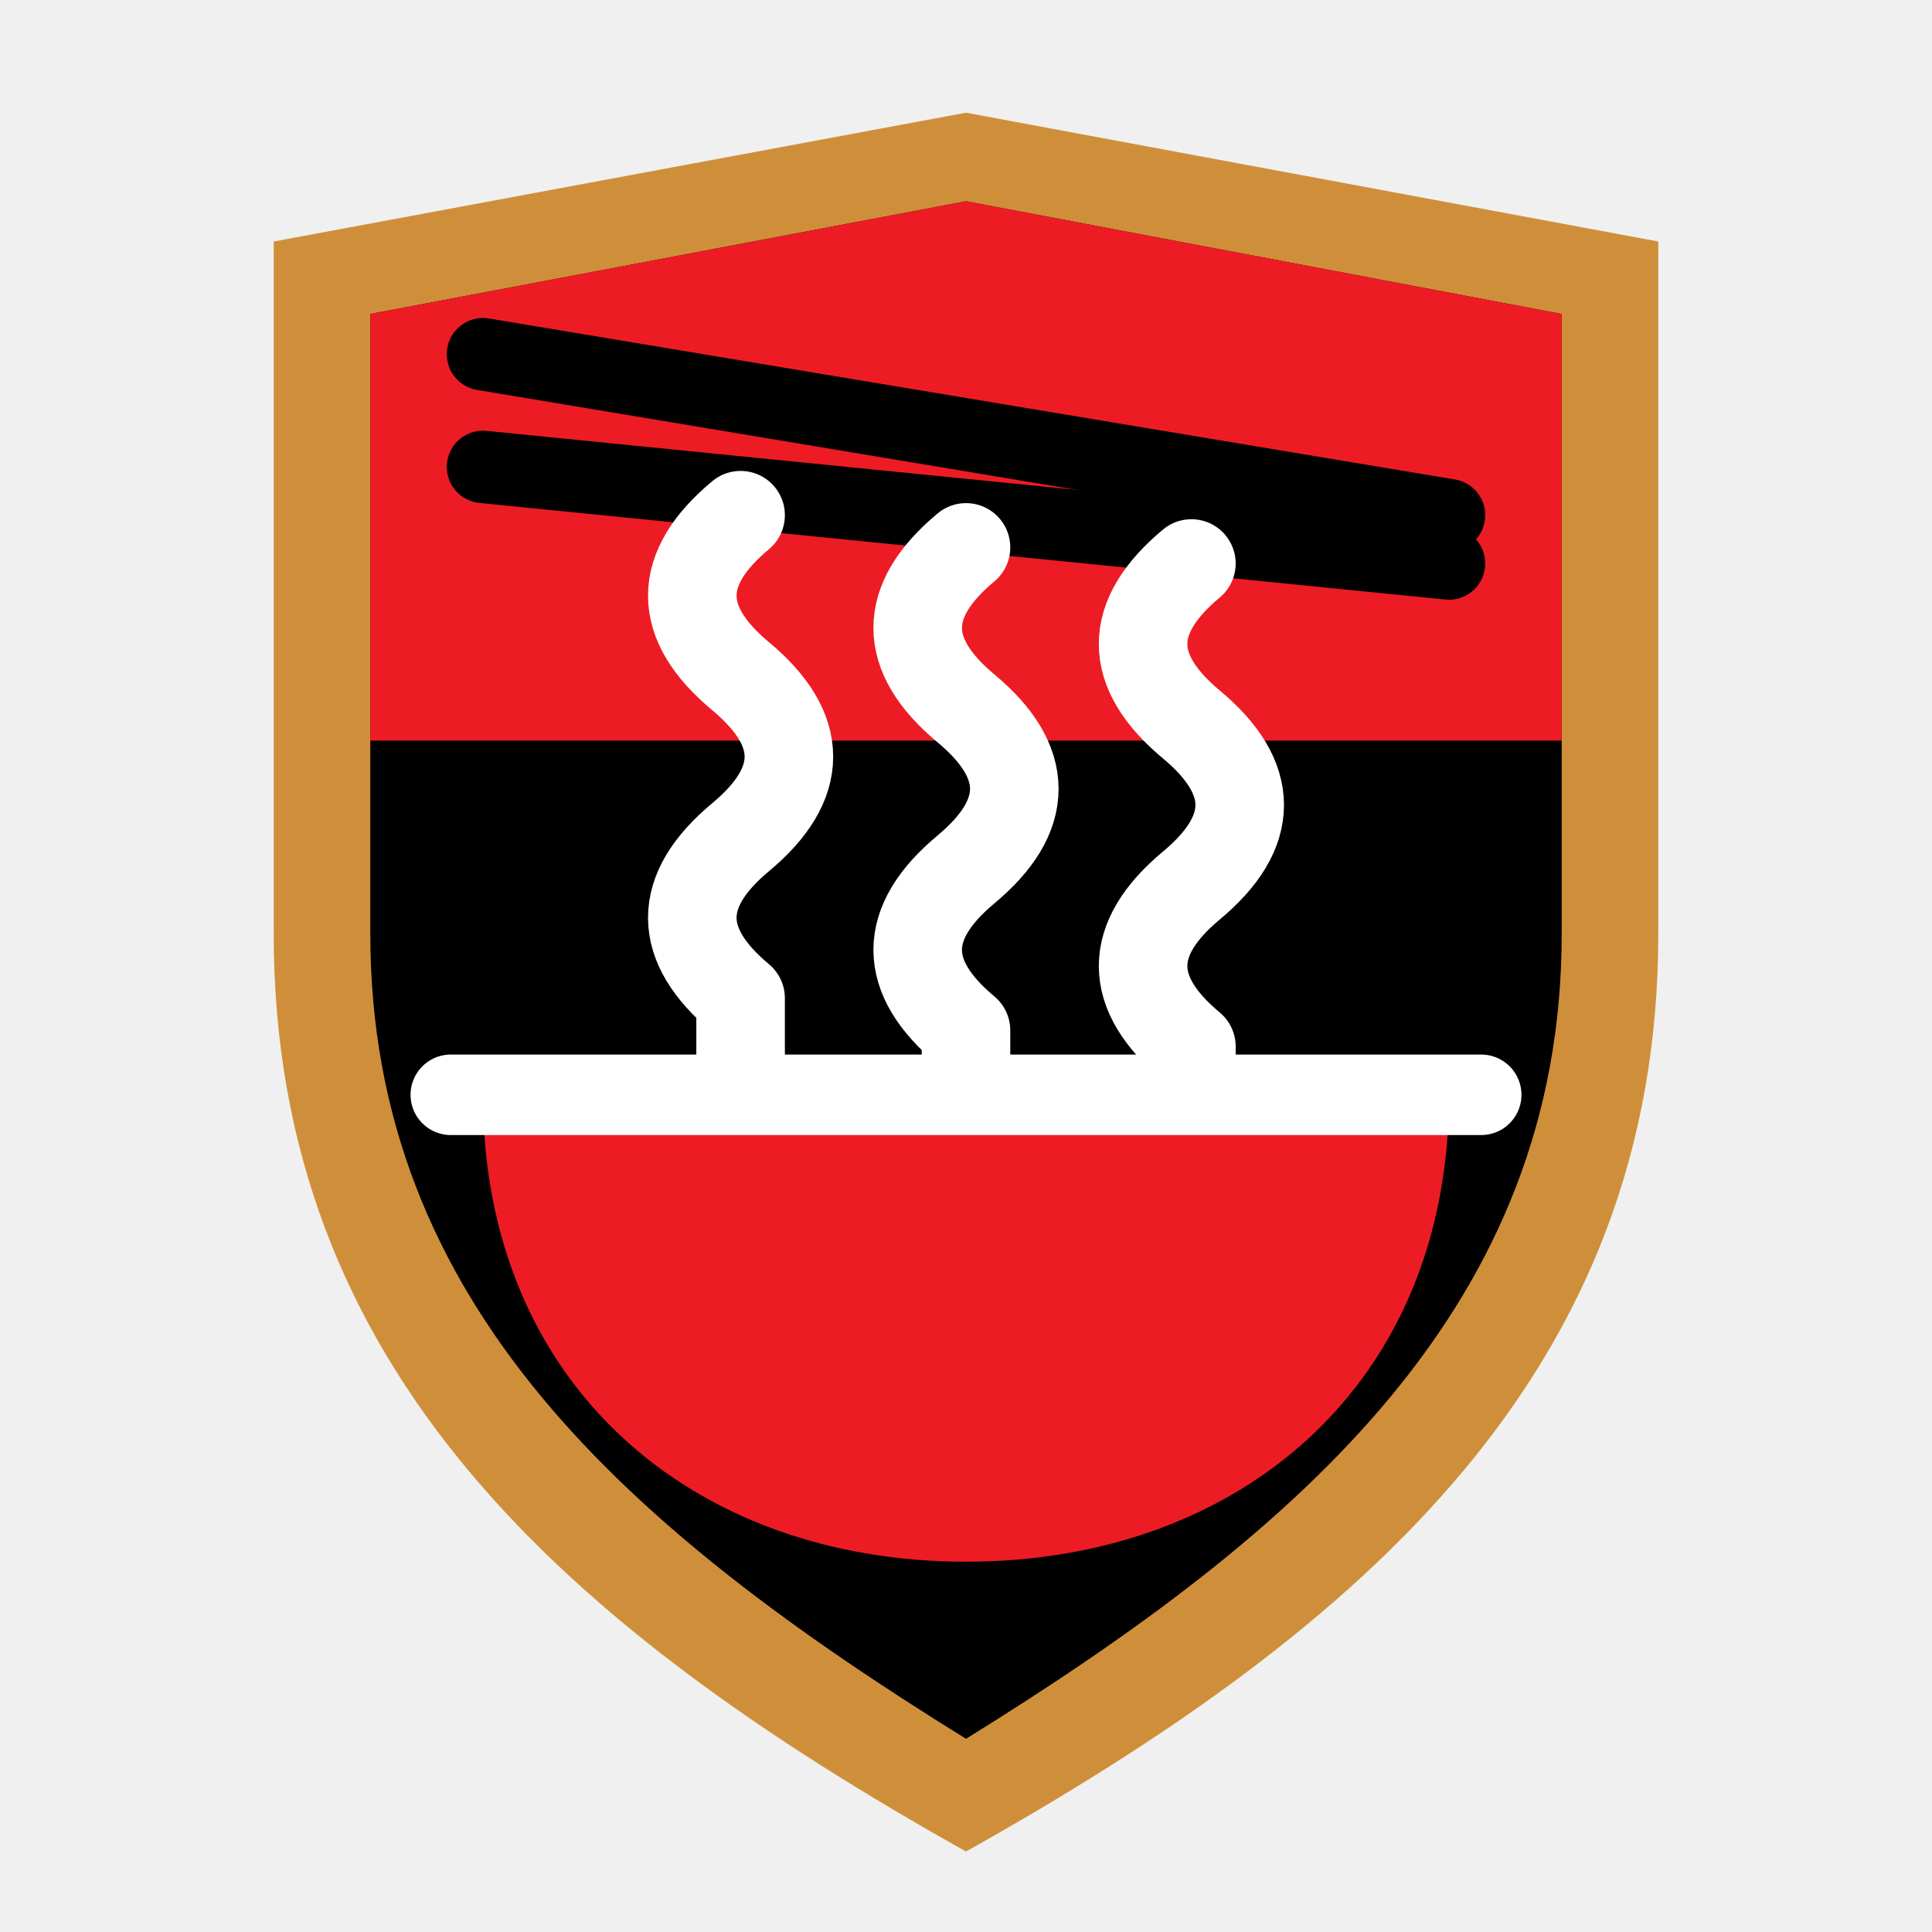
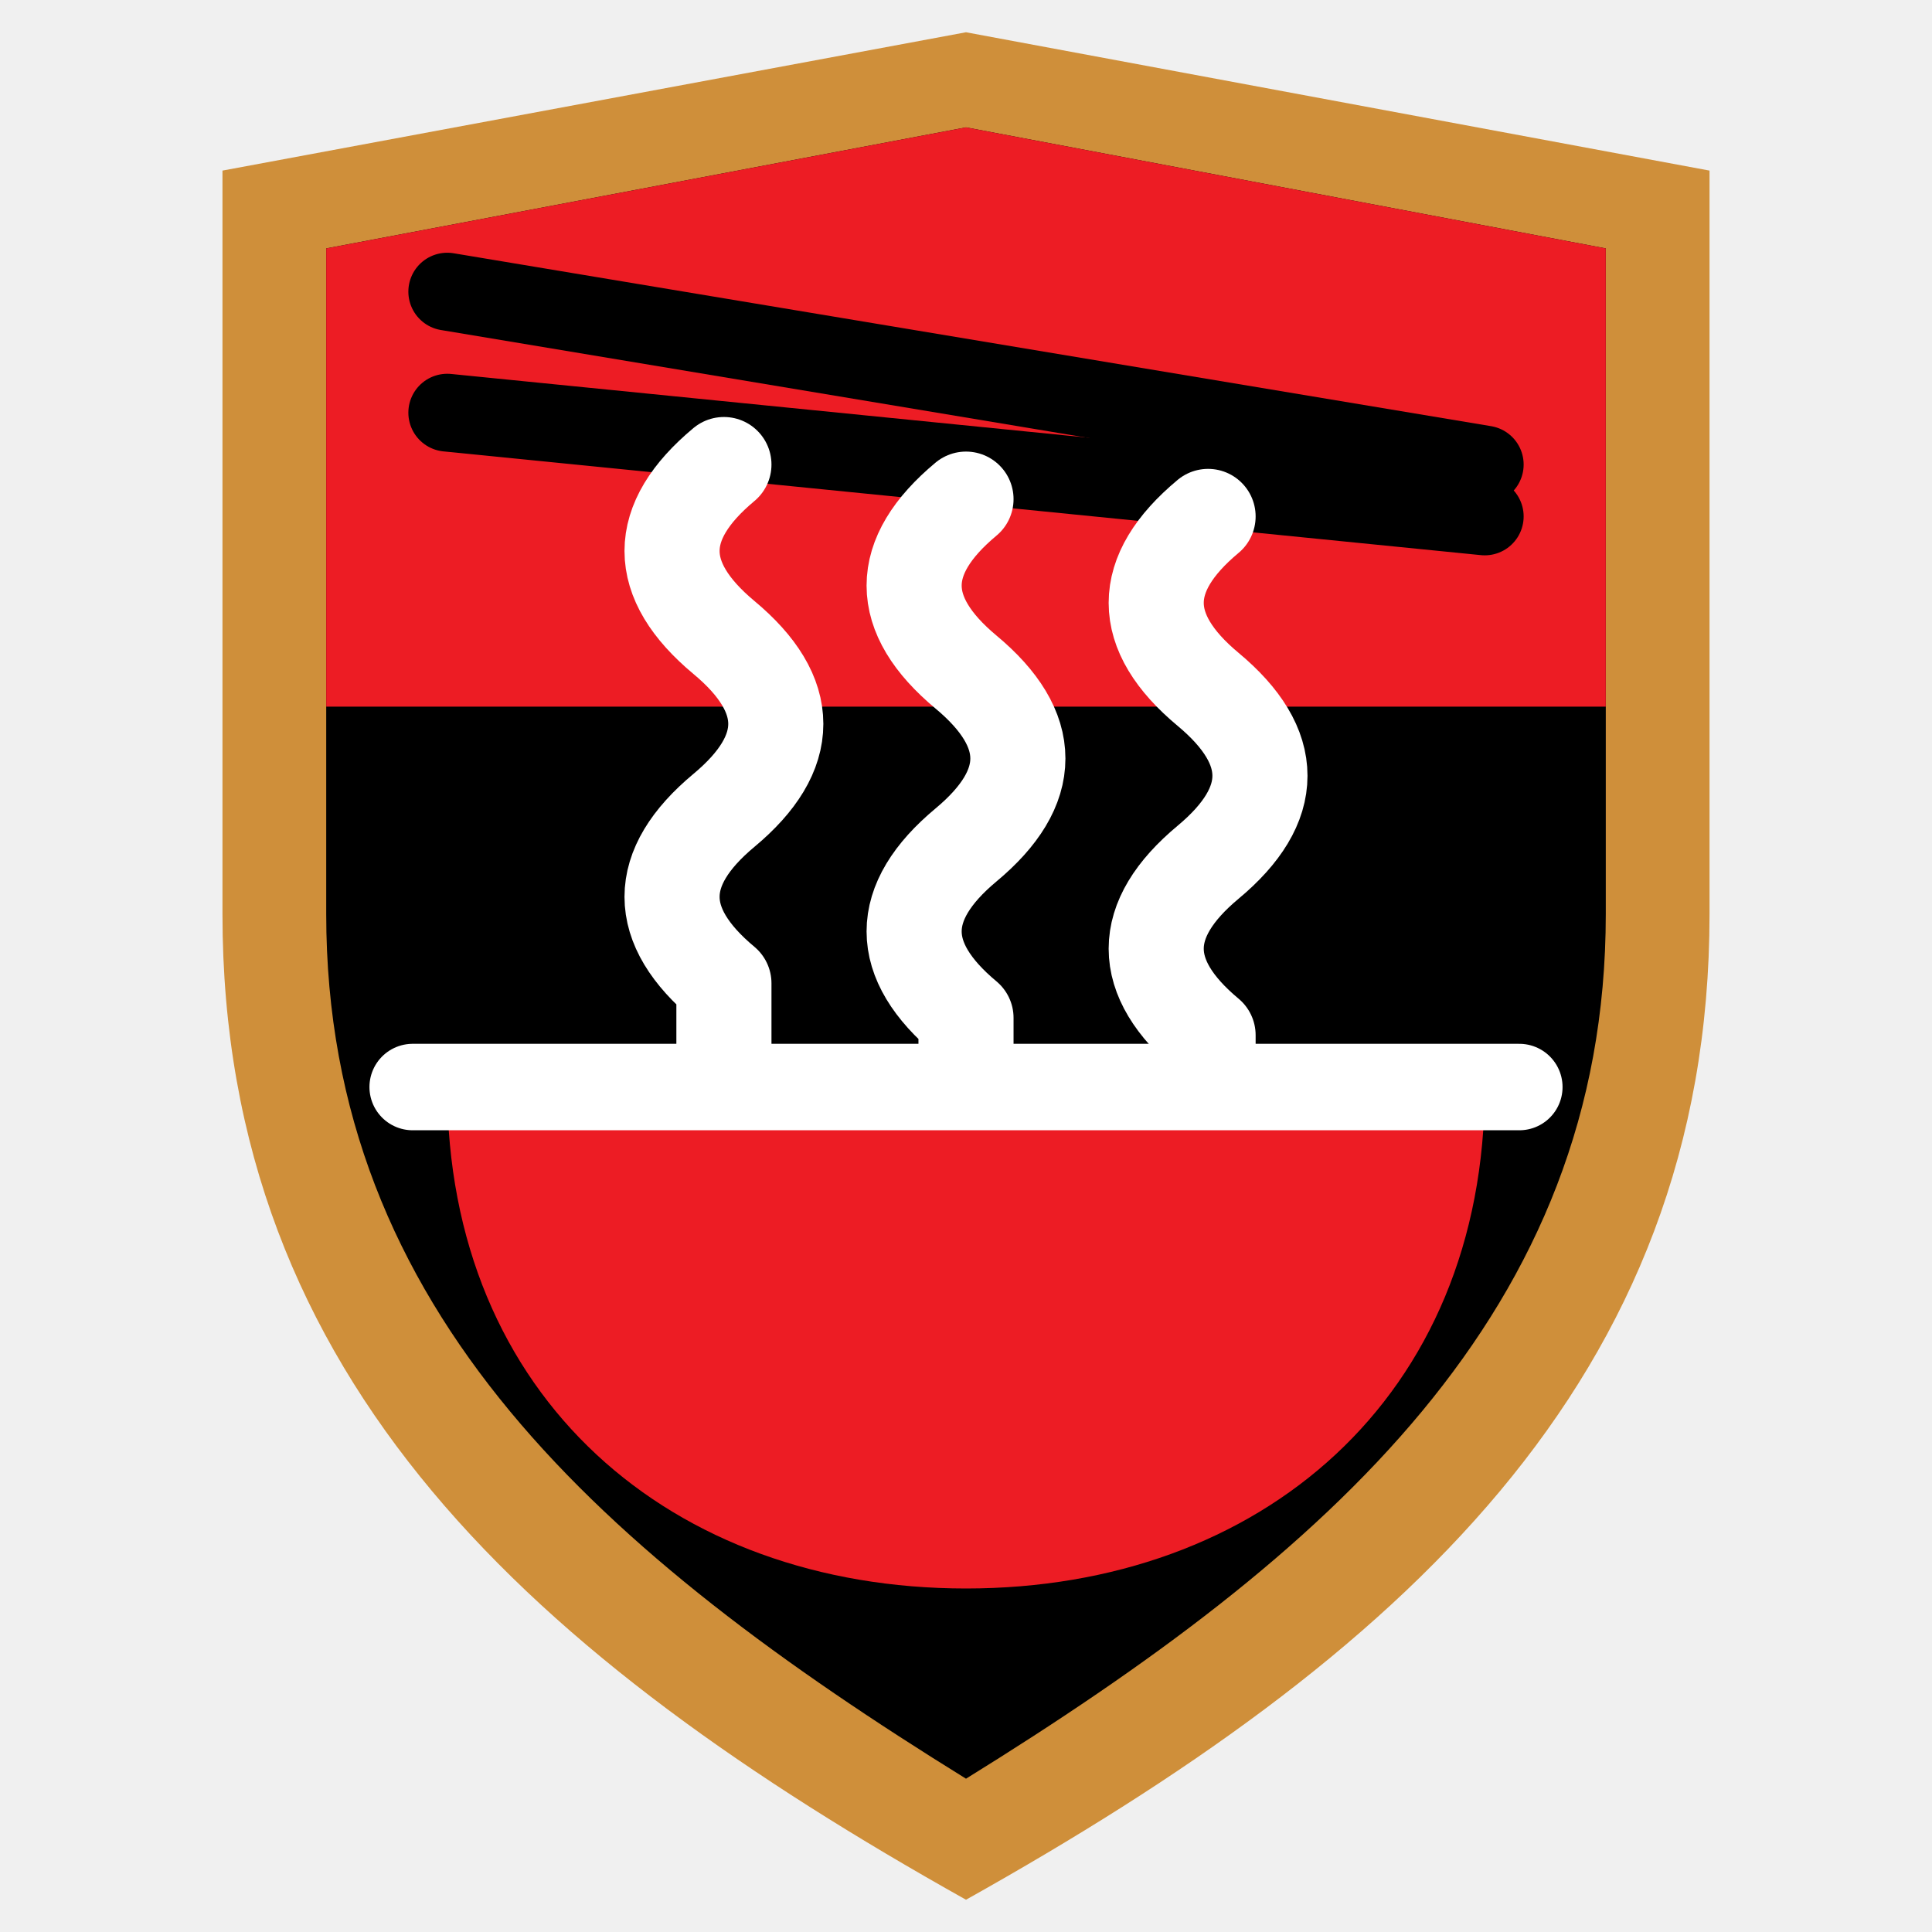
<svg xmlns="http://www.w3.org/2000/svg" viewBox="0 0 120 120">
-   <path d="M17 15 L60 7 L103 15 L103 58 C103 85 85 101 60 115 C35 101 17 85 17 58 Z" fill="#CF8F3A" />
-   <path d="M23 19.5 L60 12.5 L97 19.5 L97 58 C97 81 81 95 60 108 C39 95 23 81 23 58 Z" fill="#000000" />
-   <path d="M23 19.5 L60 12.5 L97 19.5 L97 46 L23 46 Z" fill="#ED1C24" />
-   <line x1="30" y1="22" x2="90" y2="32" stroke="#000000" stroke-width="4.5" stroke-linecap="round" />
-   <line x1="30" y1="29" x2="90" y2="35" stroke="#000000" stroke-width="4.5" stroke-linecap="round" />
-   <g fill="none" stroke="#FFFFFF" stroke-width="5.5" stroke-linecap="round" stroke-linejoin="round">
-     <path d="M46 32 q-6 5 0 10 q6 5 0 10 q-6 5 0 10 L46 68" />
-     <path d="M60 34 q-6 5 0 10 q6 5 0 10 q-6 5 0 10 L60 68" />
-     <path d="M74 35 q-6 5 0 10 q6 5 0 10 q-6 5 0 10 L74 68" />
+   <g transform="translate(60 60) scale(1.074) translate(-60.0 -61.0)">
+     <path d="M17 15 L60 7 L103 15 L103 58 C103 85 85 101 60 115 C35 101 17 85 17 58 Z" fill="#CF8F3A" />
+     <path d="M23 19.5 L60 12.5 L97 19.5 L97 58 C97 81 81 95 60 108 C39 95 23 81 23 58 Z" fill="#000000" />
+     <path d="M23 19.5 L60 12.5 L97 19.5 L97 46 L23 46 Z" fill="#ED1C24" />
+     <line x1="30" y1="22" x2="90" y2="32" stroke="#000000" stroke-width="4.5" stroke-linecap="round" />
+     <line x1="30" y1="29" x2="90" y2="35" stroke="#000000" stroke-width="4.5" stroke-linecap="round" />
+     <g fill="none" stroke="#FFFFFF" stroke-width="5.5" stroke-linecap="round" stroke-linejoin="round">
+       <path d="M46 32 q-6 5 0 10 q6 5 0 10 q-6 5 0 10 L46 68" />
+       <path d="M60 34 q-6 5 0 10 q6 5 0 10 q-6 5 0 10 L60 68" />
+       <path d="M74 35 q-6 5 0 10 q6 5 0 10 q-6 5 0 10 L74 68" />
+     </g>
+     <path d="M30 68 L90 68 C90 86 77 97 60 97 C43 97 30 86 30 68 Z" fill="#ED1C24" />
+     <line x1="28" y1="68" x2="92" y2="68" stroke="#FFFFFF" stroke-width="5" stroke-linecap="round" />
  </g>
-   <path d="M30 68 L90 68 C90 86 77 97 60 97 C43 97 30 86 30 68 Z" fill="#ED1C24" />
-   <line x1="28" y1="68" x2="92" y2="68" stroke="#FFFFFF" stroke-width="5" stroke-linecap="round" />
</svg>
